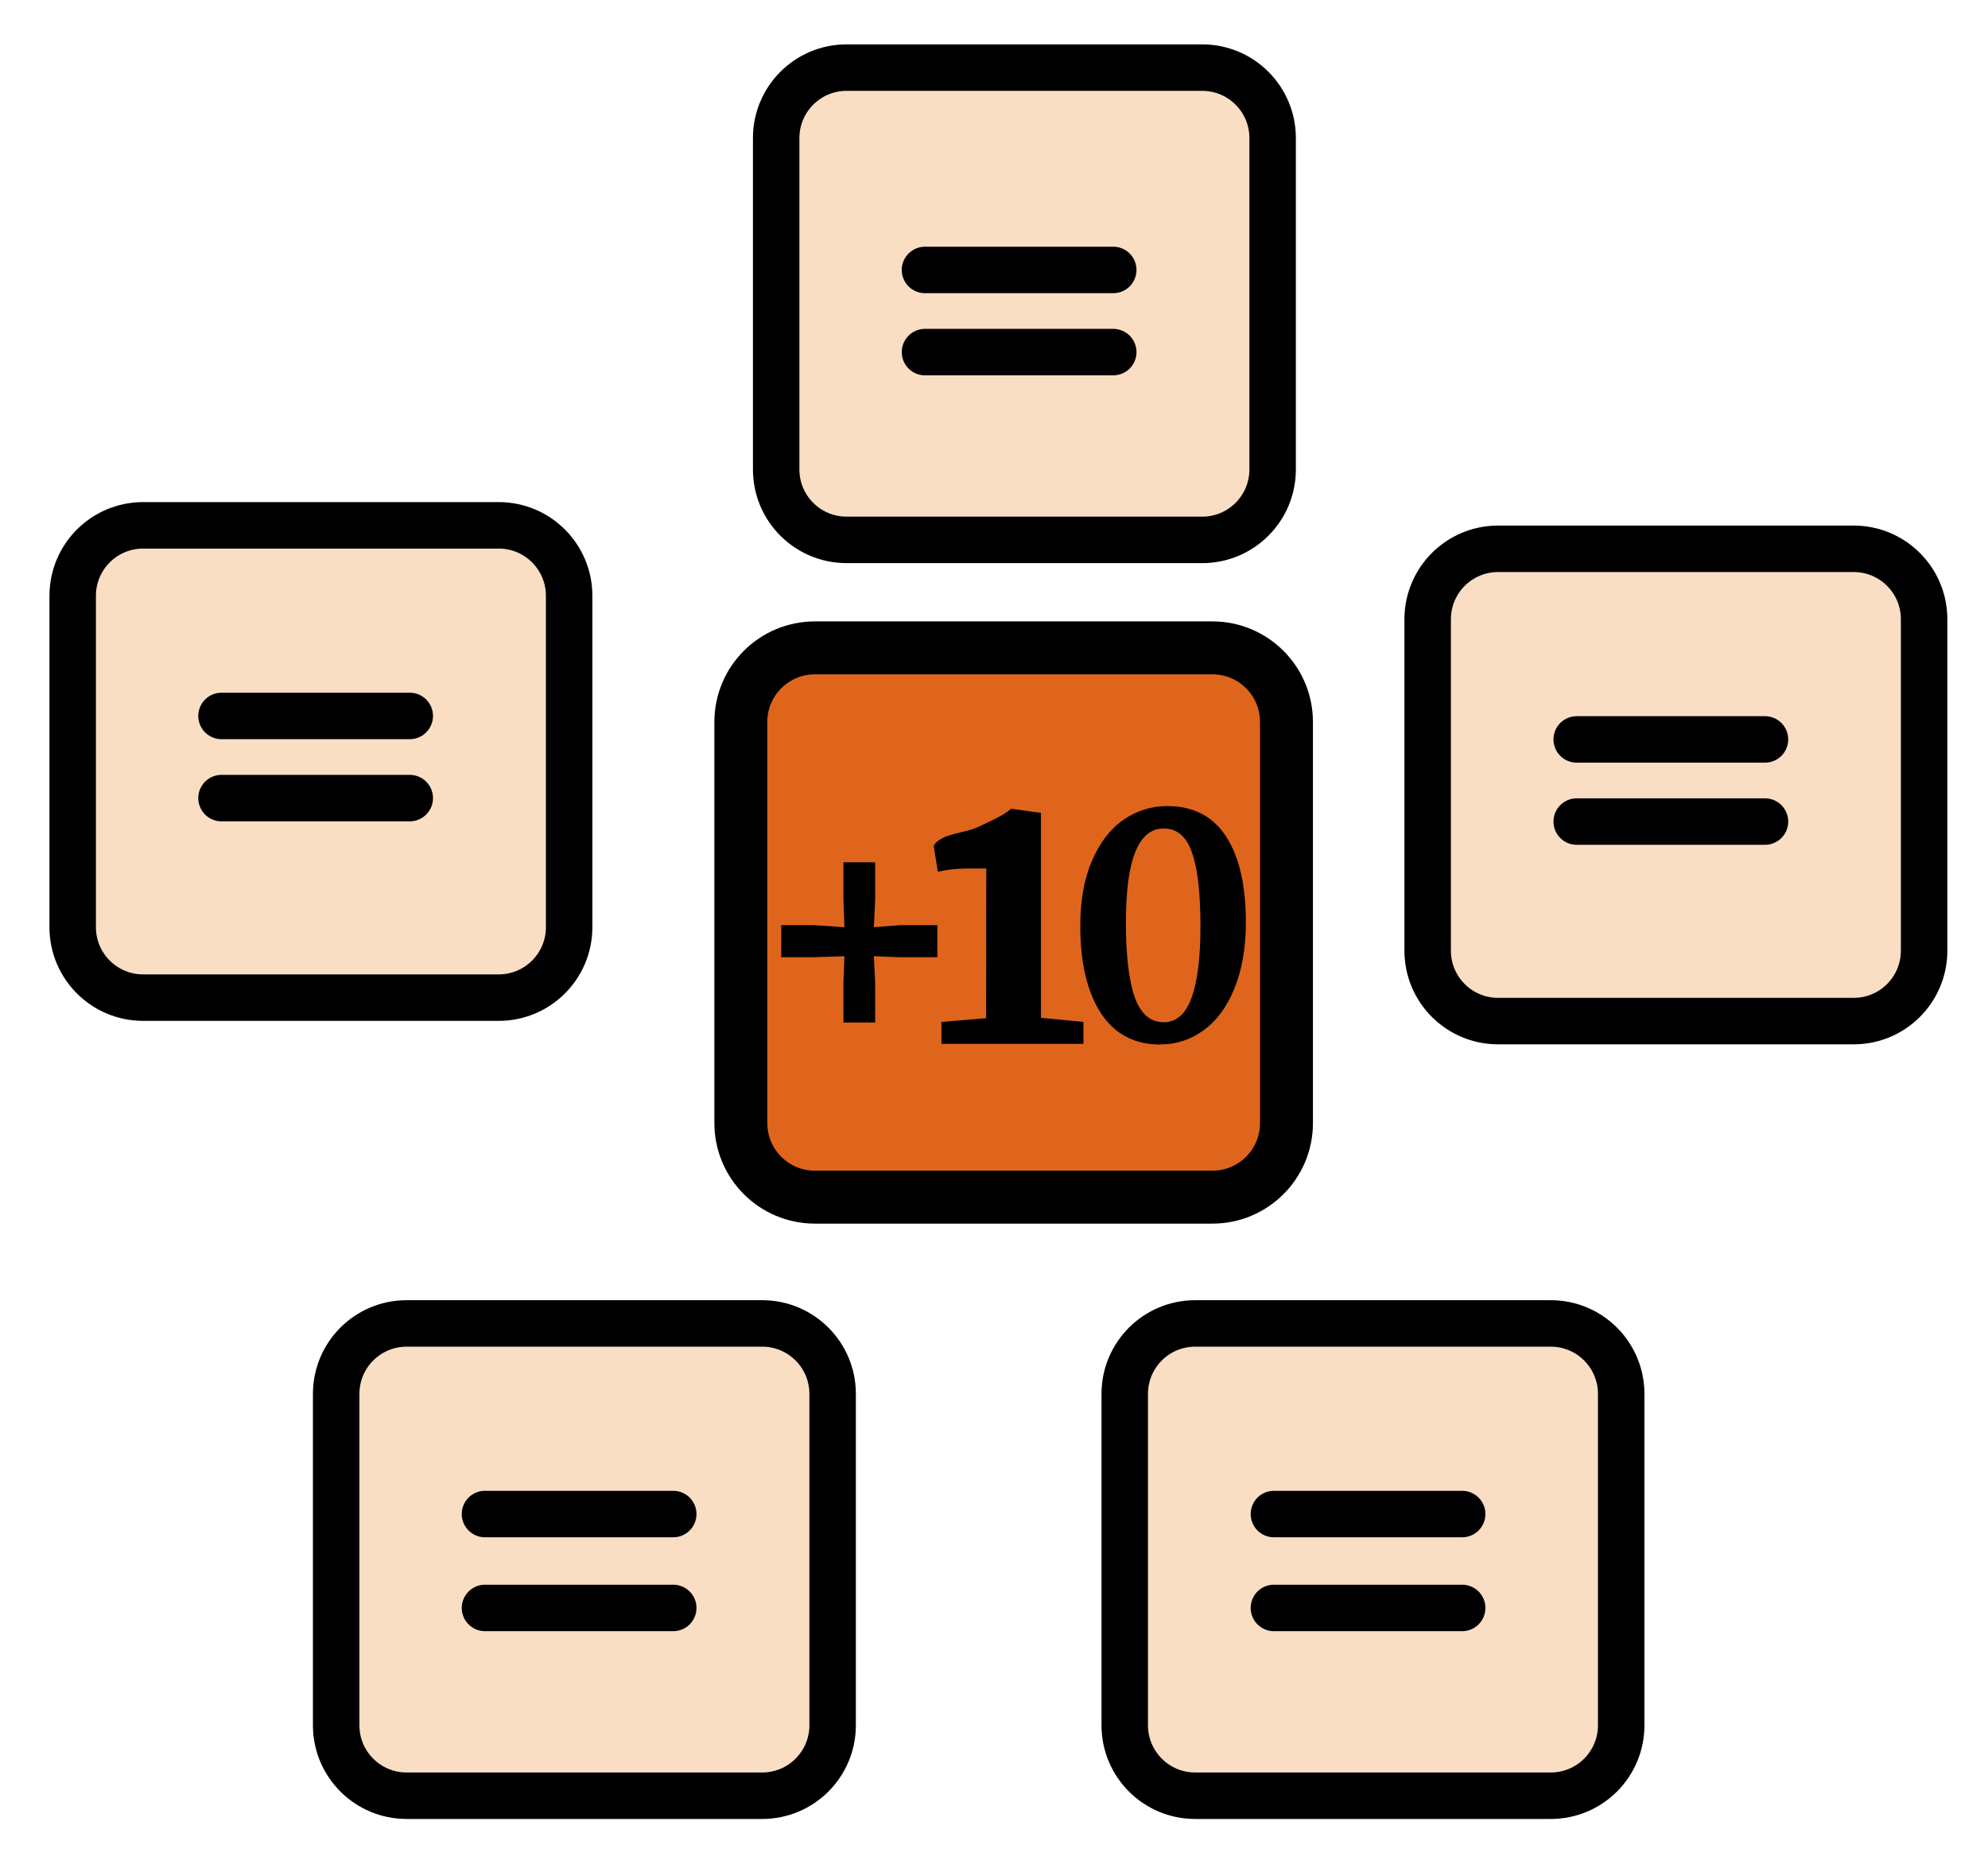
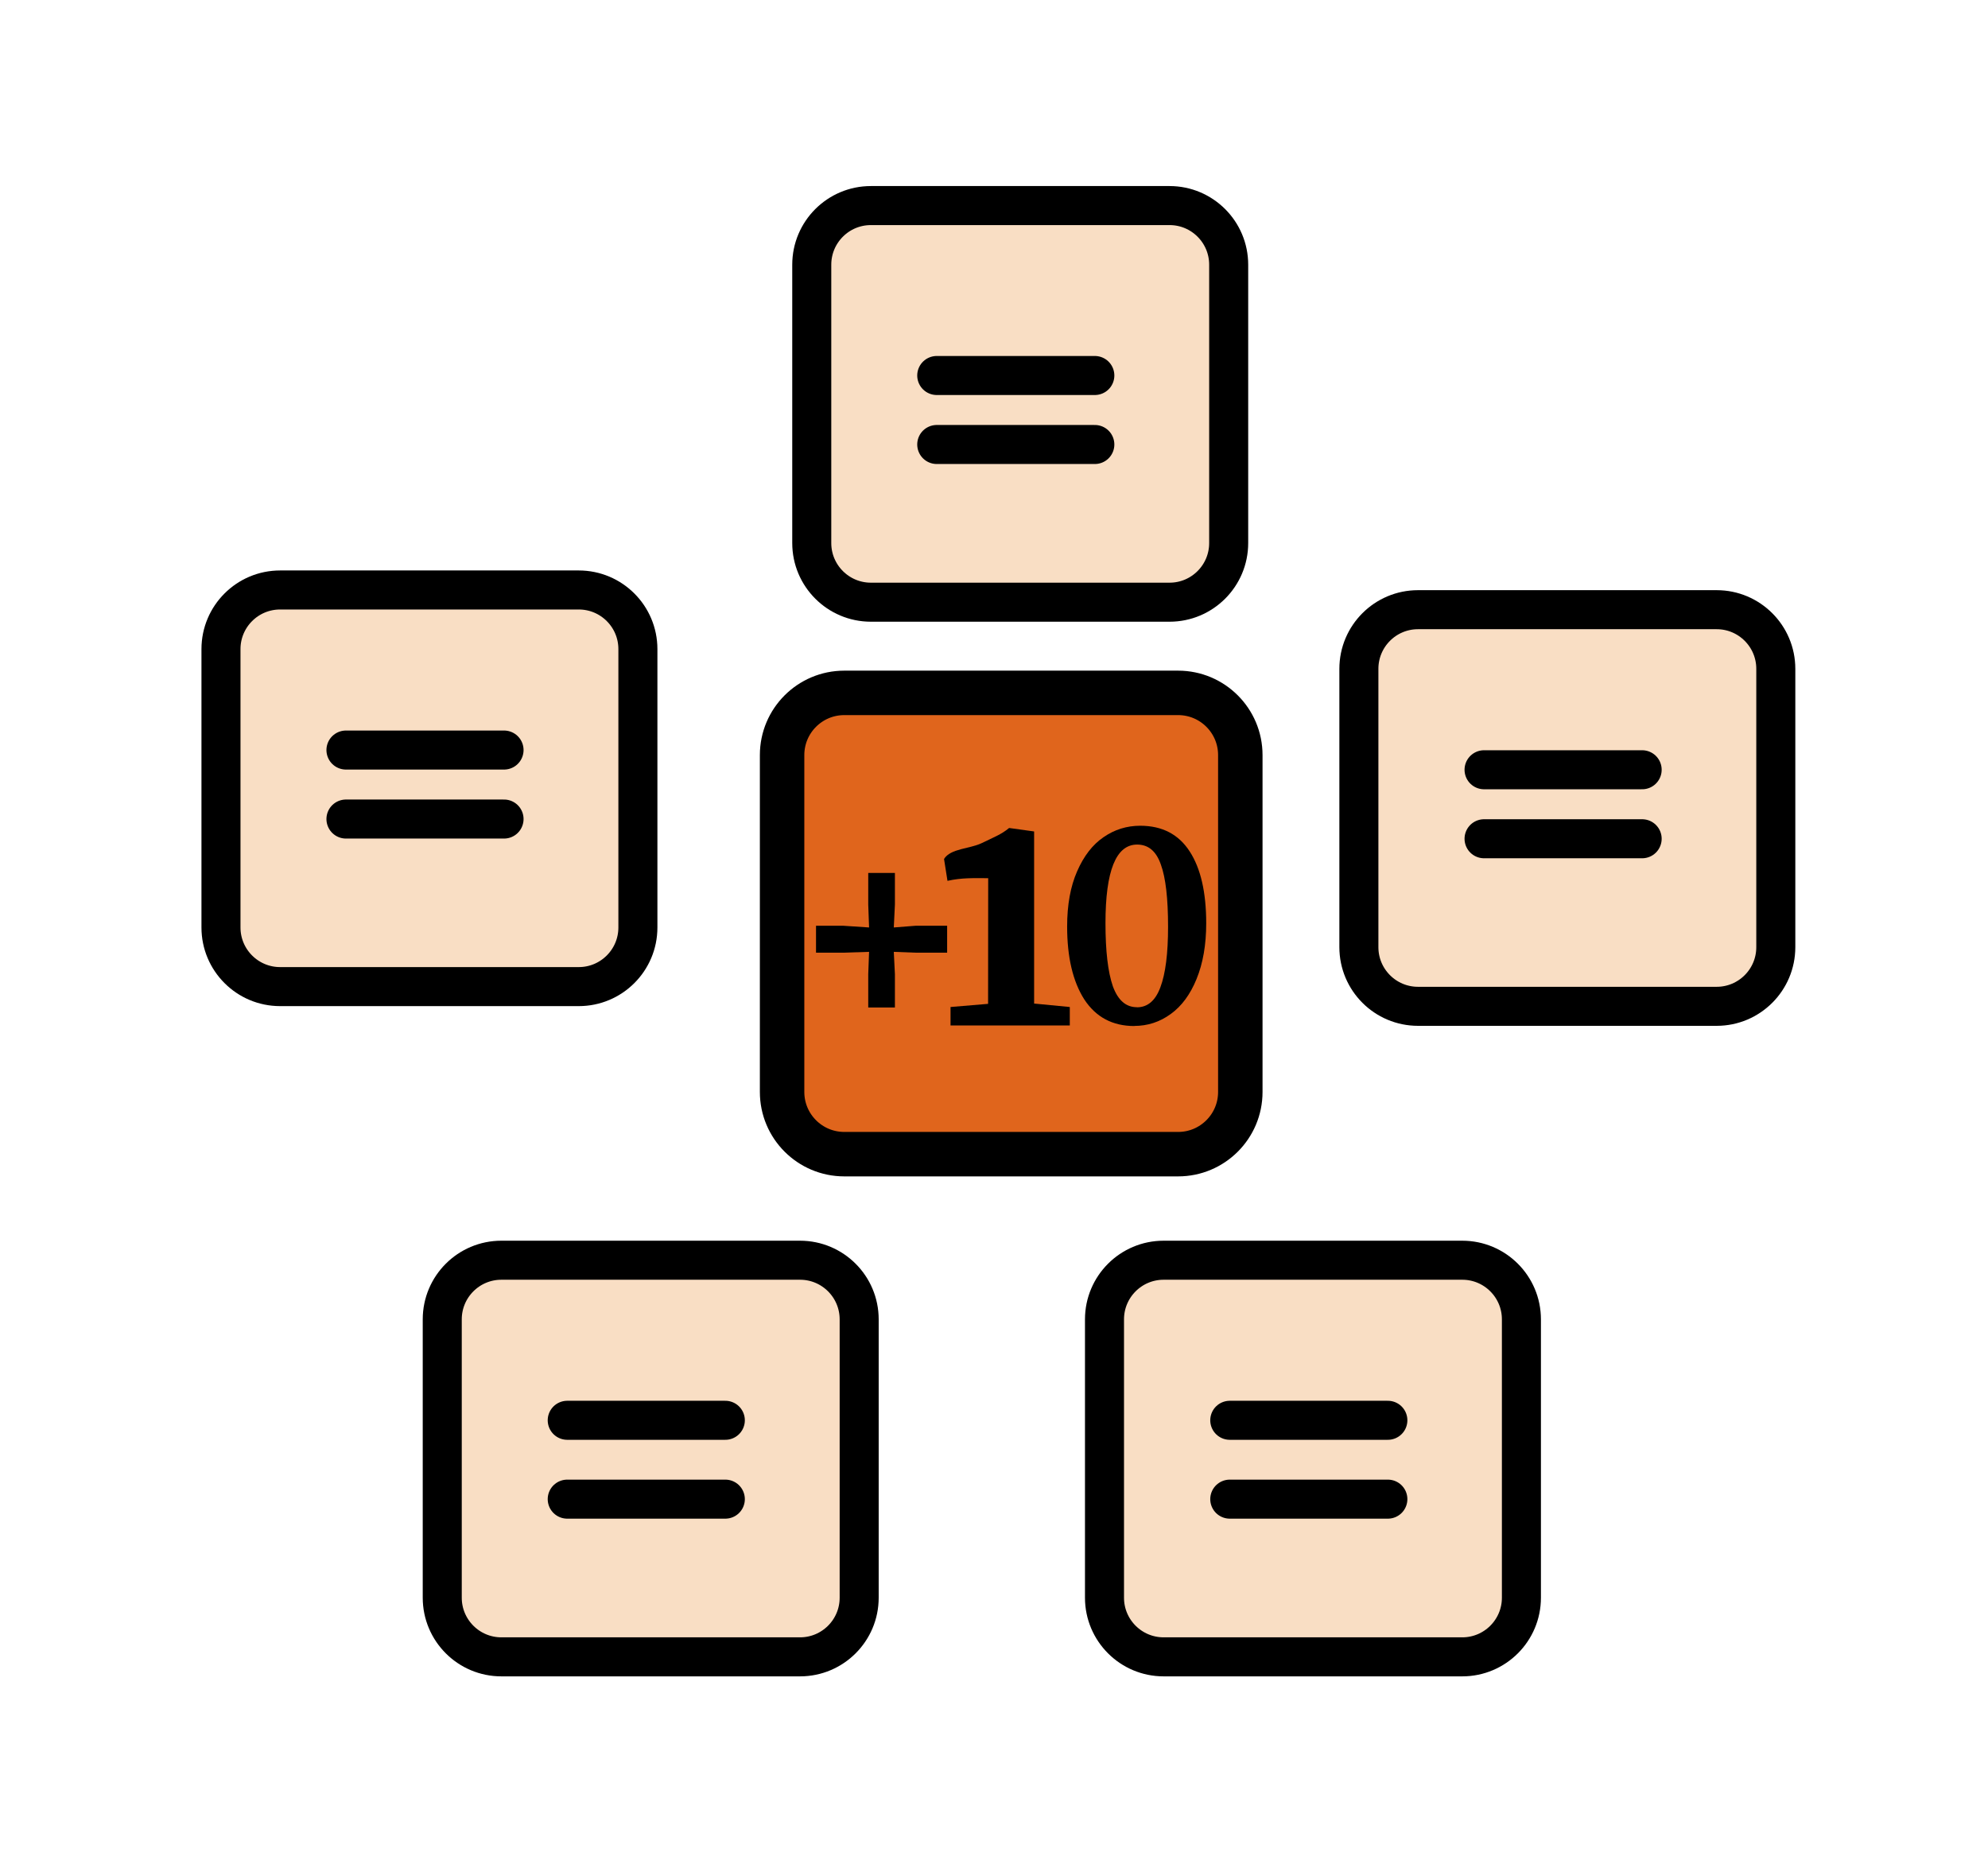
<svg xmlns="http://www.w3.org/2000/svg" width="64" height="60" version="1.1" viewBox="0 0 16.93 15.88">
-   <g transform="translate(0 -281.1)">
+   <g transform="matrix(.8398 0 0 .8398 1.362 -234.8)">
    <g stroke="#000">
      <g stroke-width=".396">
        <rect transform="rotate(-90)" x="-285.7" y="6.609" width="4.024" height="4.23" ry=".6" fill="#f9dec4" stroke-linejoin="round" />
        <path d="m7.877 283.4h1.604" fill="none" stroke-linecap="round" />
        <path d="m7.877 284.1h1.604" fill="none" stroke-linecap="round" />
        <rect transform="rotate(-90)" x="-289.8" y="12.16" width="4.024" height="4.23" ry=".6" fill="#f9dec4" stroke-linejoin="round" />
        <path d="m13.43 287.4h1.604" fill="none" stroke-linecap="round" />
        <path d="m13.43 288.1h1.604" fill="none" stroke-linecap="round" />
        <rect transform="rotate(-90)" x="-296.4" y="9.579" width="4.024" height="4.23" ry=".6" fill="#f9dec4" stroke-linejoin="round" />
        <path d="m10.85 294h1.604" fill="none" stroke-linecap="round" />
        <path d="m10.85 294.8h1.604" fill="none" stroke-linecap="round" />
        <rect transform="rotate(-90)" x="-296.4" y="2.86" width="4.024" height="4.23" ry=".6" fill="#f9dec4" stroke-linejoin="round" />
        <path d="m4.128 294h1.604" fill="none" stroke-linecap="round" />
        <path d="m4.128 294.8h1.604" fill="none" stroke-linecap="round" />
        <rect transform="rotate(-90)" x="-289.6" y=".615" width="4.024" height="4.23" ry=".6" fill="#f9dec4" stroke-linejoin="round" />
      </g>
-       <g>
-         <path d="m1.883 287.2h1.604" fill="none" stroke-linecap="round" stroke-width=".396" />
-         <path d="m1.883 287.9h1.604" fill="none" stroke-linecap="round" stroke-width=".396" />
-         <rect transform="rotate(-90)" x="-291.3" y="6.308" width="4.68" height="4.649" ry=".631" fill="#e0651c" stroke-width=".451" />
-       </g>
+       <path d="m1.883 287.2h1.604" fill="none" stroke-linecap="round" stroke-width=".396" />
+       <path d="m1.883 287.9h1.604" fill="none" stroke-linecap="round" stroke-width=".396" />
+       <rect transform="rotate(-90)" x="-291.3" y="6.308" width="4.68" height="4.649" ry=".631" fill="#e0651c" stroke-width=".451" />
    </g>
-     <g>
-       <g transform="matrix(.5685 0 0 .5685 -3.014 114.3)" aria-label="+">
-         <path d="m17.95 307.3-0.015-0.41v-0.563h0.476v0.563l-0.02 0.41 0.394-0.031h0.558v0.481h-0.558l-0.394-0.015 0.02 0.399v0.594h-0.476v-0.594l0.015-0.399-0.466 0.015h-0.481v-0.481h0.481z" stroke-width=".128" />
-       </g>
-       <path d="m8.399 288.5c-0.149 0-0.265-6e-3 -0.413 0.027l-0.035-0.222c0.066-0.107 0.261-0.102 0.383-0.161 0.125-0.061 0.199-0.088 0.277-0.153h0.003l0.251 0.035v1.746l0.362 0.035v0.187h-1.21v-0.187l0.381-0.032z" />
-       <path d="m9.882 290c-0.221 0-0.39-0.09-0.508-0.27-0.116-0.182-0.174-0.428-0.174-0.74 0-0.22 0.034-0.406 0.101-0.559 0.067-0.154 0.156-0.27 0.267-0.346 0.112-0.078 0.237-0.117 0.373-0.117 0.223 0 0.39 0.087 0.502 0.26 0.112 0.172 0.168 0.415 0.168 0.73 0 0.218-0.033 0.406-0.098 0.565-0.064 0.157-0.151 0.275-0.262 0.355-0.111 0.081-0.234 0.121-0.37 0.121zm0.026-0.19c0.109 0 0.188-0.068 0.238-0.203 0.052-0.138 0.078-0.342 0.078-0.613 0-0.288-0.024-0.498-0.073-0.632-0.047-0.136-0.127-0.203-0.241-0.203-0.214 0-0.321 0.266-0.321 0.797 0 0.283 0.025 0.497 0.075 0.641 0.052 0.142 0.133 0.212 0.243 0.212z" />
+     <g transform="matrix(.5685 0 0 .5685 -3.014 114.3)" aria-label="+">
+       <path d="m17.95 307.3-0.015-0.41v-0.563h0.476v0.563l-0.02 0.41 0.394-0.031h0.558v0.481h-0.558l-0.394-0.015 0.02 0.399v0.594h-0.476v-0.594l0.015-0.399-0.466 0.015h-0.481v-0.481h0.481z" stroke-width=".128" />
    </g>
+     <path d="m8.399 288.5c-0.149 0-0.265-6e-3 -0.413 0.027l-0.035-0.222c0.066-0.107 0.261-0.102 0.383-0.161 0.125-0.061 0.199-0.088 0.277-0.153h0.003l0.251 0.035v1.746l0.362 0.035v0.187h-1.21v-0.187l0.381-0.032z" />
+     <path d="m9.882 290c-0.221 0-0.39-0.09-0.508-0.27-0.116-0.182-0.174-0.428-0.174-0.74 0-0.22 0.034-0.406 0.101-0.559 0.067-0.154 0.156-0.27 0.267-0.346 0.112-0.078 0.237-0.117 0.373-0.117 0.223 0 0.39 0.087 0.502 0.26 0.112 0.172 0.168 0.415 0.168 0.73 0 0.218-0.033 0.406-0.098 0.565-0.064 0.157-0.151 0.275-0.262 0.355-0.111 0.081-0.234 0.121-0.37 0.121zm0.026-0.19c0.109 0 0.188-0.068 0.238-0.203 0.052-0.138 0.078-0.342 0.078-0.613 0-0.288-0.024-0.498-0.073-0.632-0.047-0.136-0.127-0.203-0.241-0.203-0.214 0-0.321 0.266-0.321 0.797 0 0.283 0.025 0.497 0.075 0.641 0.052 0.142 0.133 0.212 0.243 0.212z" />
  </g>
</svg>
